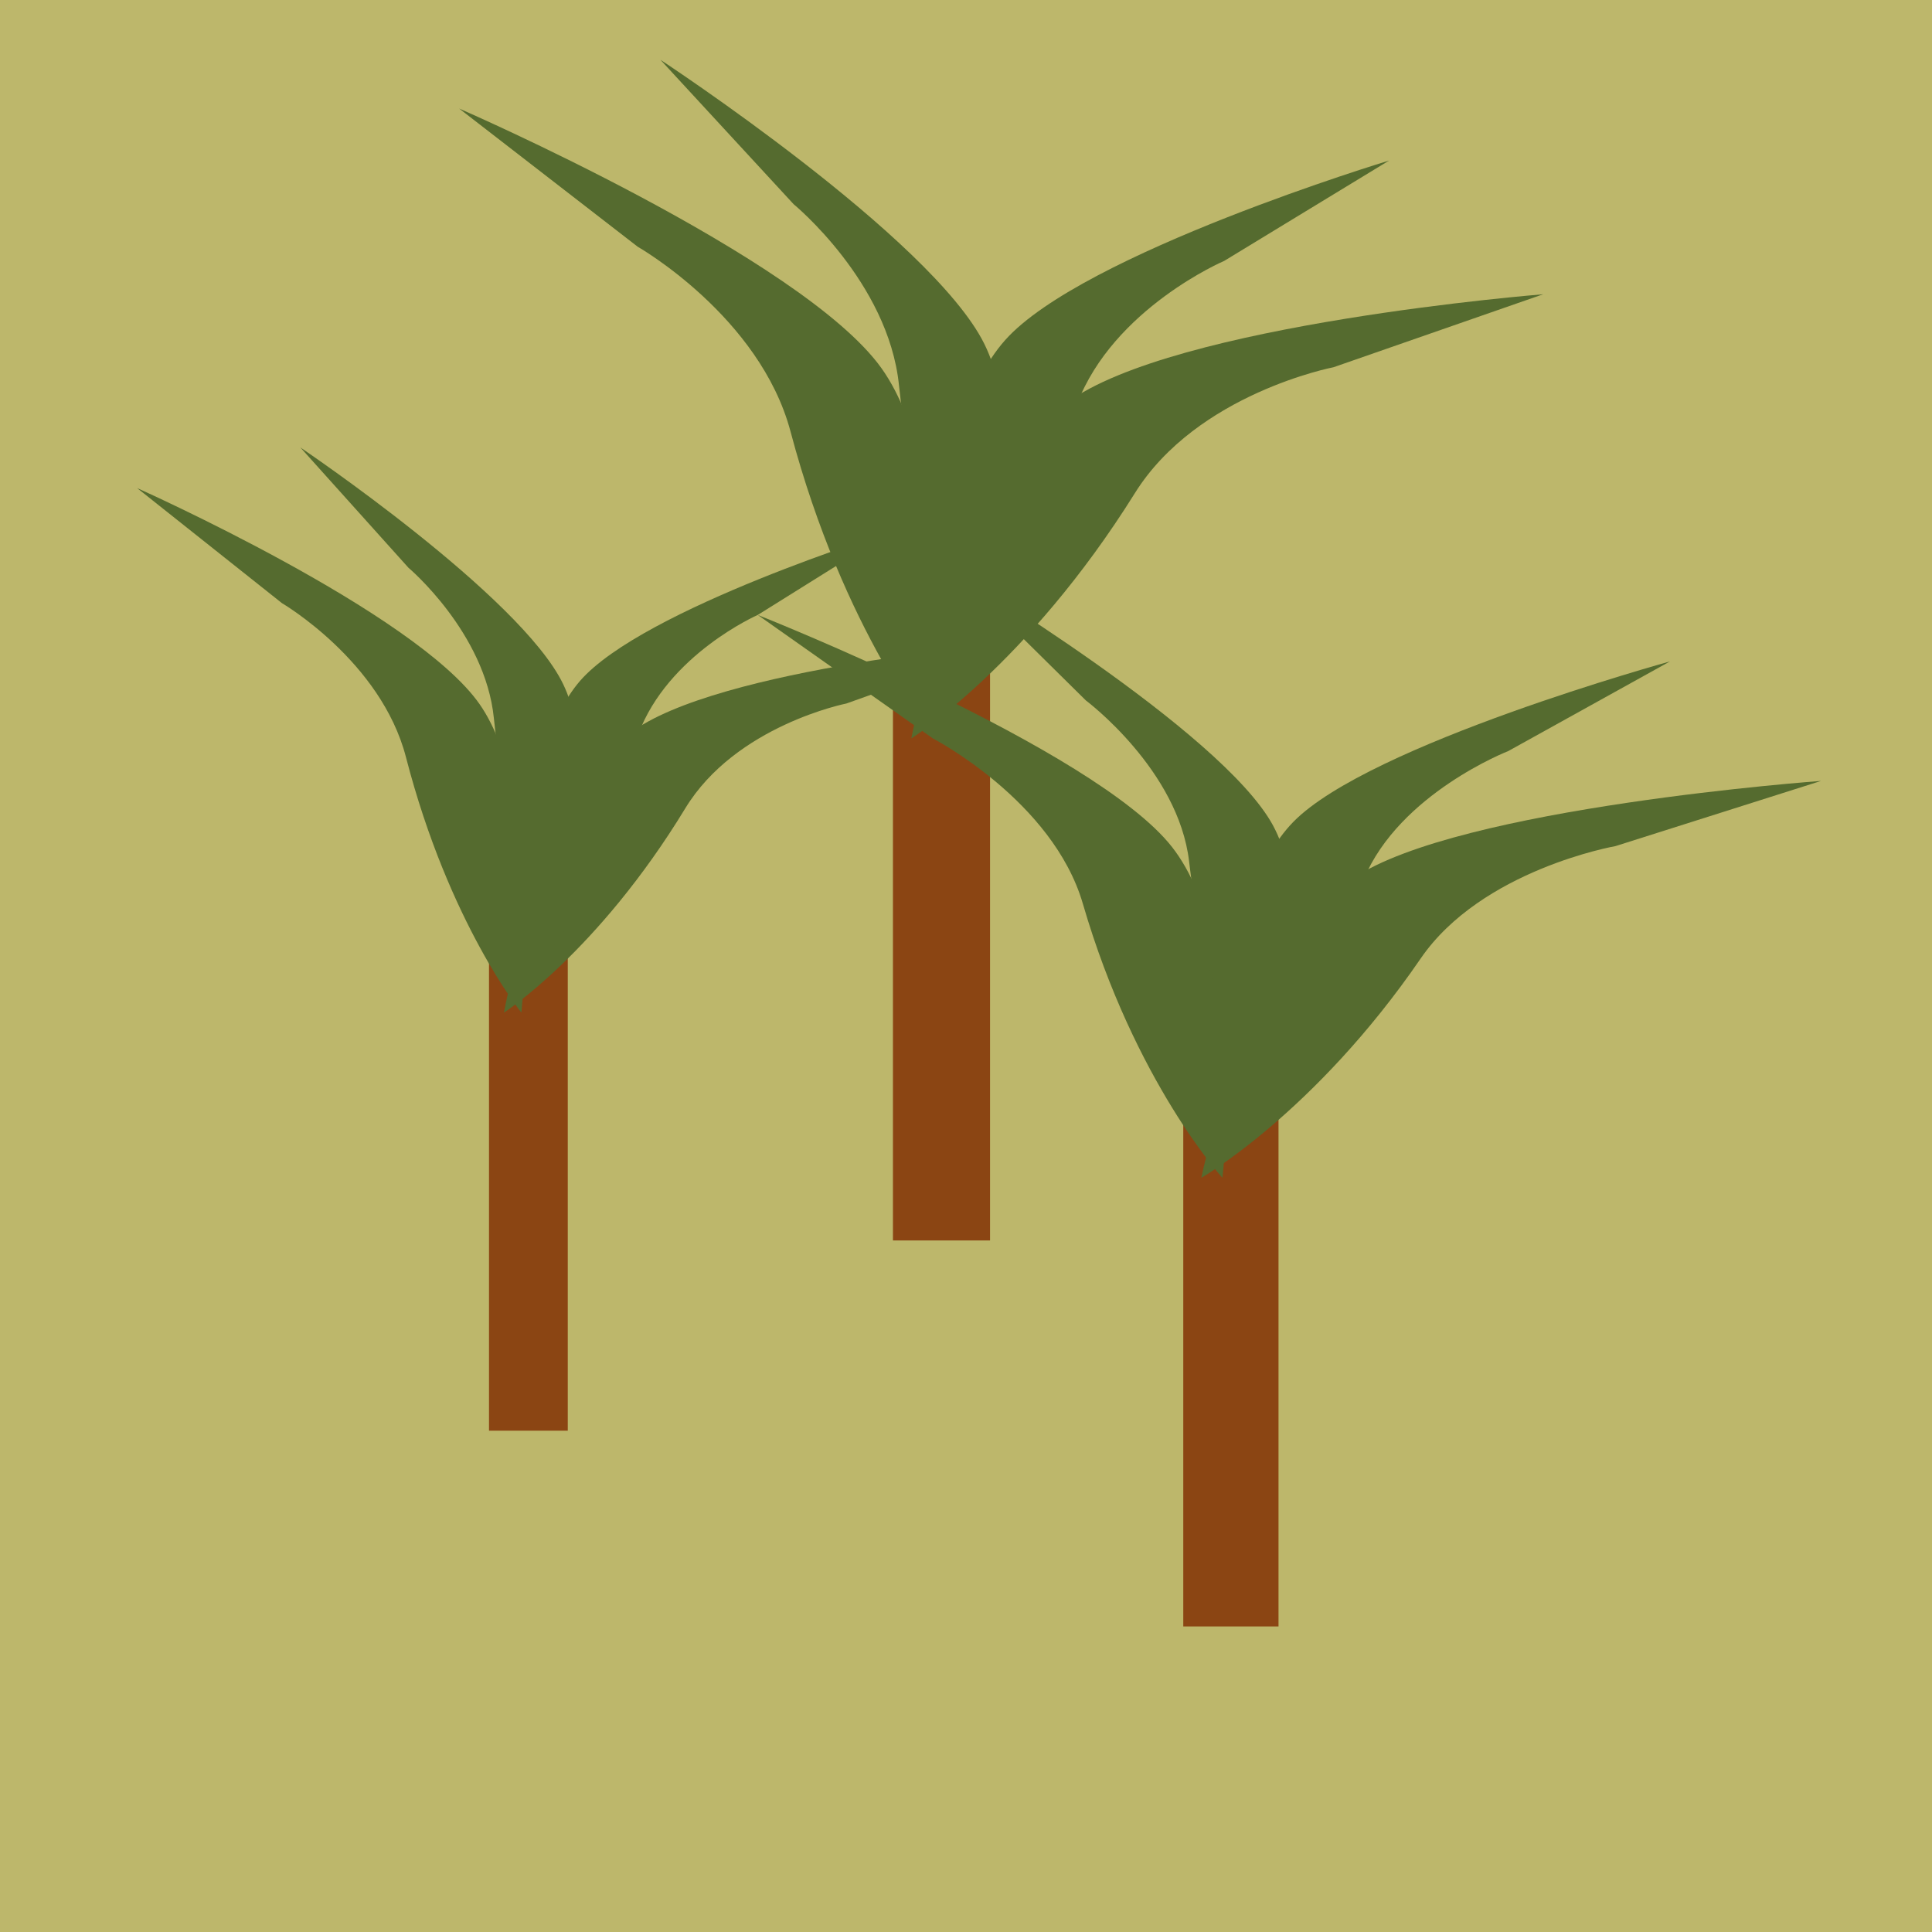
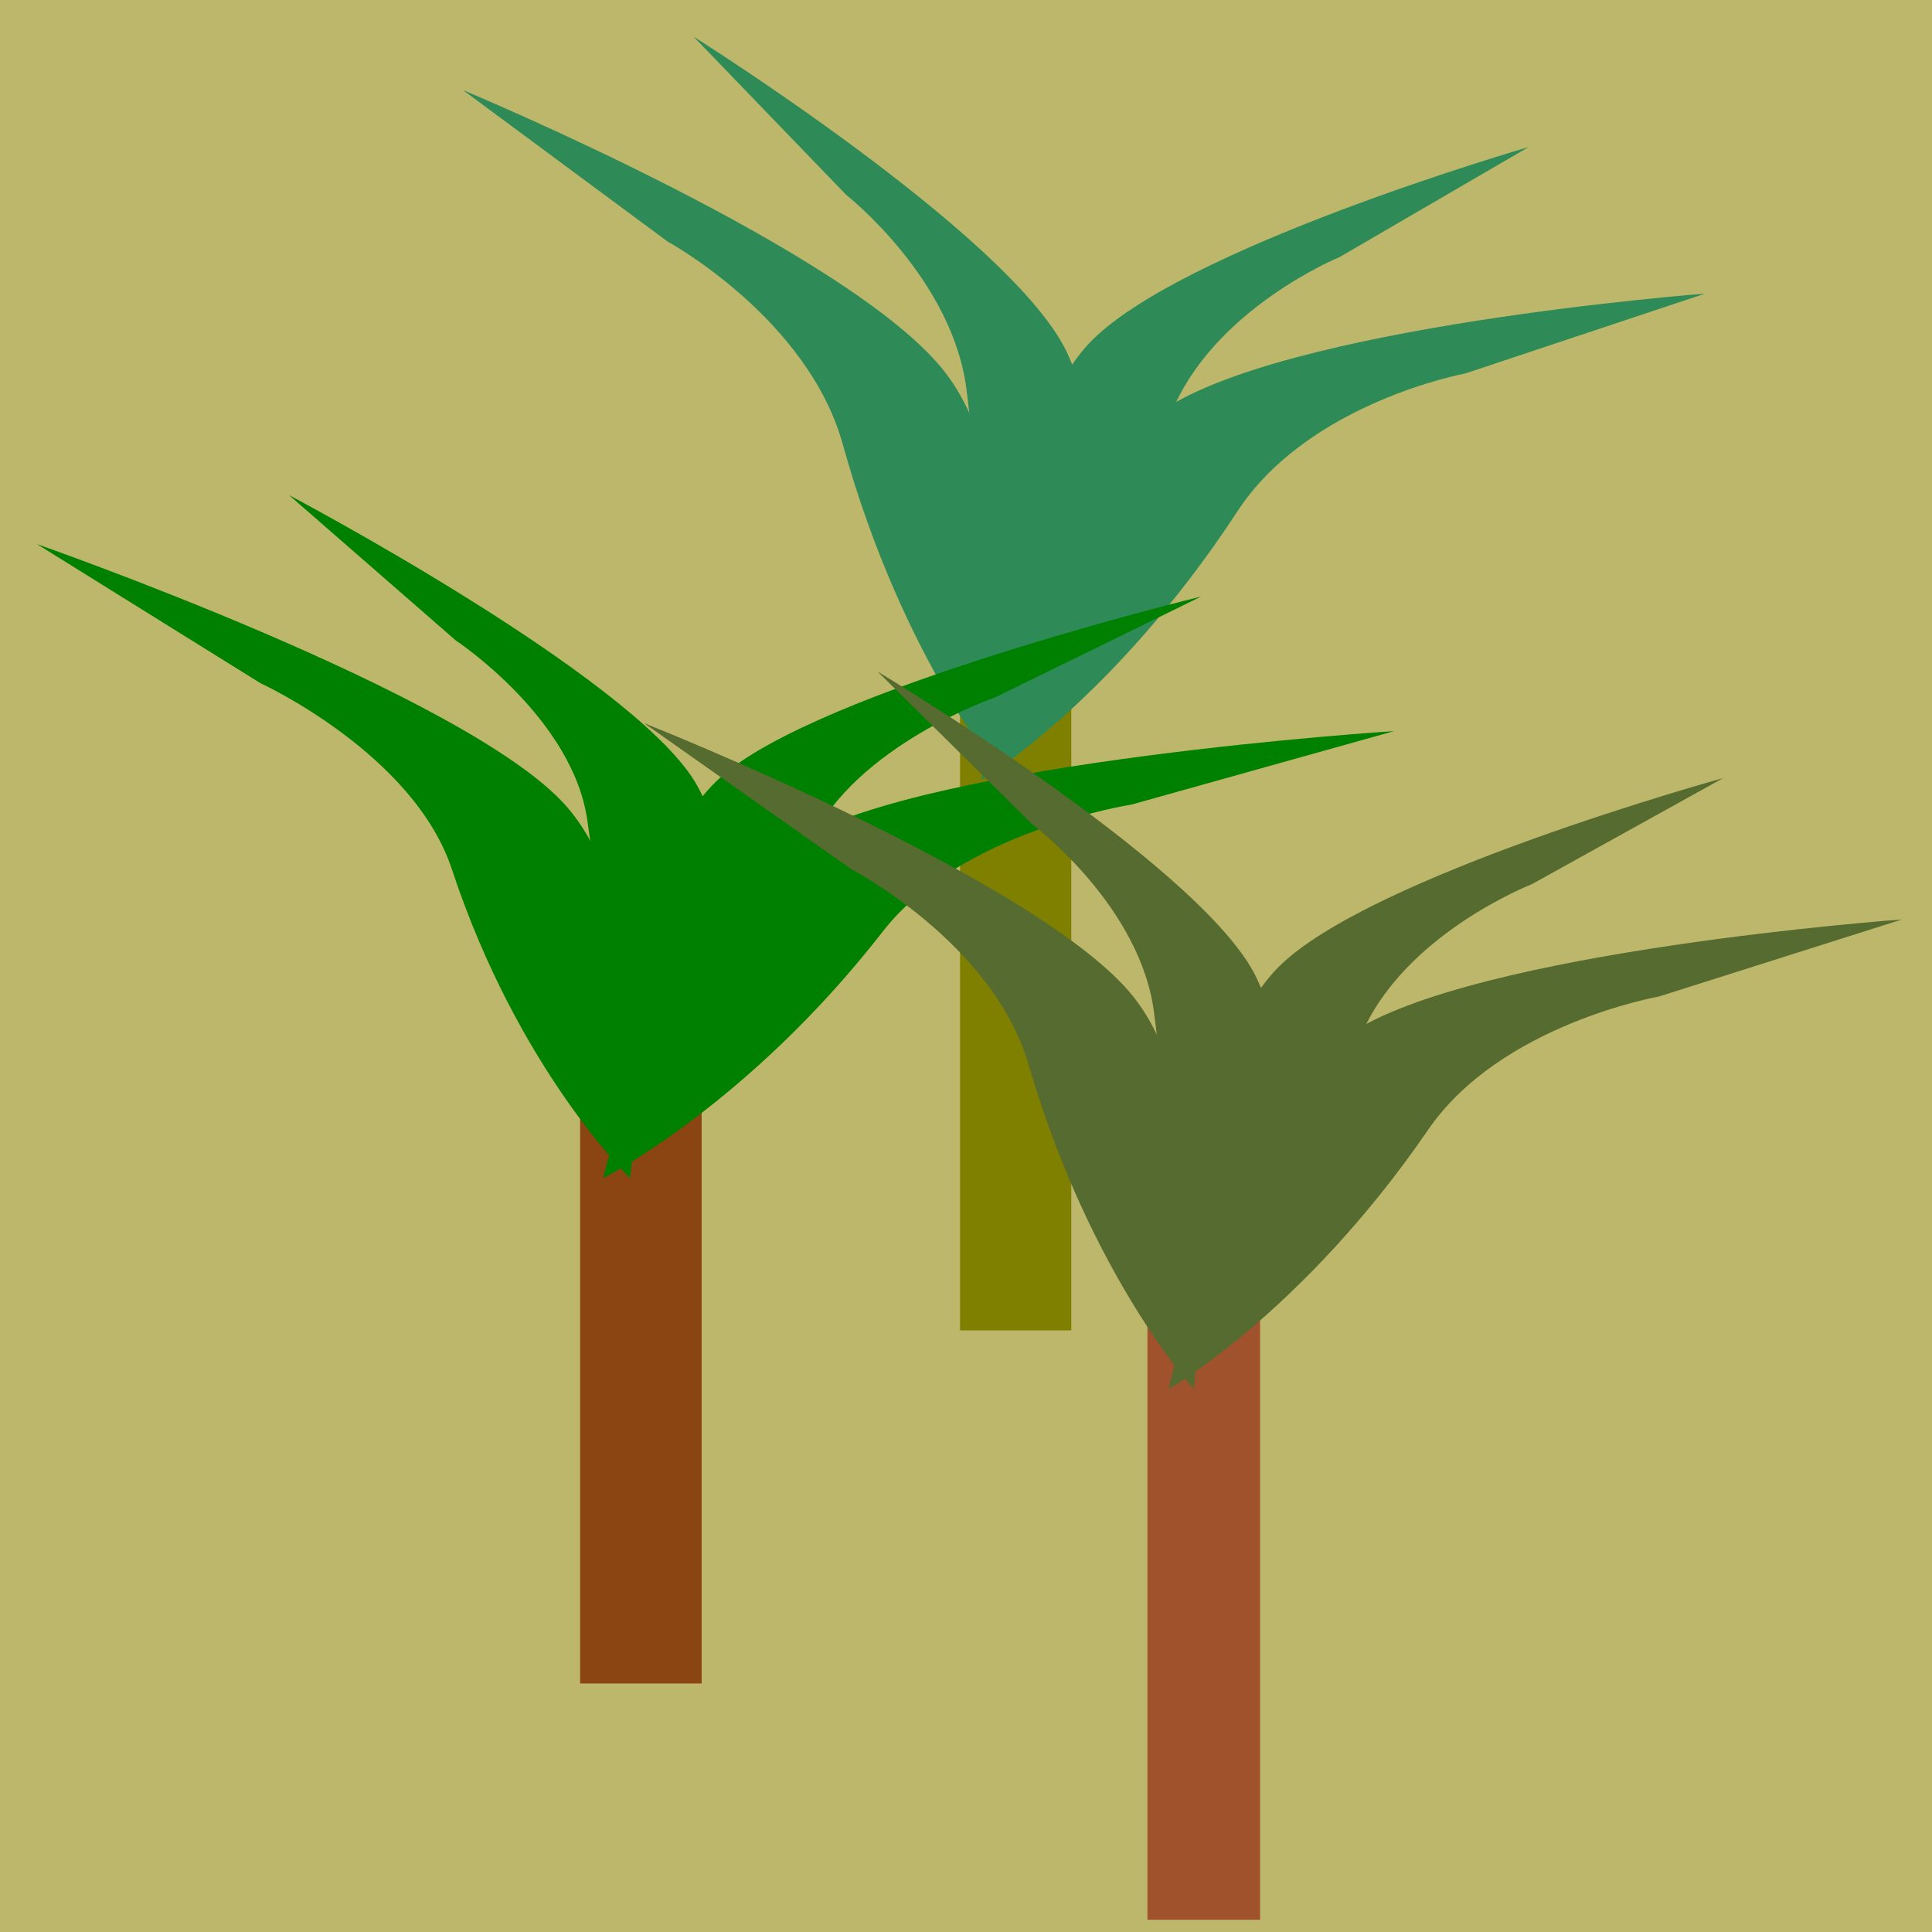
<svg xmlns="http://www.w3.org/2000/svg" width="192mm" height="192mm" viewBox="0 0 192 192" version="1.1" id="svg5">
  <defs id="defs2" />
  <g id="layer1">
    <rect style="fill:#bdb76b;stroke-width:53.09;stroke-linecap:square;stroke-dashoffset:1133.77;stop-color:#000000" id="rect1680" width="192" height="192" x="0" y="0" />
-     <g id="g2792" transform="matrix(0.6563827,0,0,0.7199083,10.13373,32.97902)">
+     <g id="g2804" transform="matrix(0.9271299,0,0,0.9472742,41.07949,-11.47288)">
+       <rect style="fill:#808000;stroke-width:30.587;stroke-linecap:square;stroke-dashoffset:1133.77;stop-color:#000000" id="rect2794" width="11.925" height="84.242" x="58.599" y="67.446" />
+       <path style="fill:#2e8b57;stroke:none;stroke-width:0.265px;stroke-linecap:butt;stroke-linejoin:miter;stroke-opacity:1" d="m 60.857,93.975 c 0,0 5.948,-29.448 19.073,-38.569 13.125,-9.121 58.526,-12.489 58.526,-12.489 l -25.744,8.387 c 0,0 -16.748,3.008 -24.4,14.476 C 75.045,85.662 60.857,93.975 60.857,93.975 Z" id="path2796" />
+       <path style="fill:#2e8b57;stroke:none;stroke-width:0.265px;stroke-linecap:butt;stroke-linejoin:miter;stroke-opacity:1" d="m 63.503,93.975 c 0,0 3.377,-29.852 -6.315,-42.561 C 47.495,38.704 5.319,21.565 5.319,21.565 L 27.246,37.449 c 0,0 15.016,8.003 18.78,21.266 6.525,22.994 17.477,35.26 17.477,35.26 z" id="path2798" />
+       <path style="fill:#2e8b57;stroke:none;stroke-width:0.228px;stroke-linecap:butt;stroke-linejoin:miter;stroke-opacity:1" d="m 62.895,84.171 c 0,0 -0.02,-25.989 9.478,-35.979 9.498,-9.99 47.167,-20.65 47.167,-20.65 L 99.287,39.079 c 0,0 -13.594,5.43 -18.081,16.468 -7.78,19.137 -18.311,28.624 -18.311,28.624 z" id="path2800" />
+       <path style="fill:#2e8b57;stroke:none;stroke-width:0.228px;stroke-linecap:butt;stroke-linejoin:miter;stroke-opacity:1" d="m 69.188,85.84 c 0,0 7.074,-25.008 0.644,-37.201 C 63.402,36.446 30.041,15.961 30.041,15.961 l 16.361,16.602 c 0,0 11.61,8.916 12.932,20.758 2.293,20.531 9.854,32.52 9.854,32.52 z" id="path2802" />
+     </g>
+     <g id="g2792" transform="matrix(1.012877,0,0,0.870139,-1.703448,35.31448)">
      <rect style="fill:#8b4513;stroke-width:30.587;stroke-linecap:square;stroke-dashoffset:1133.77;stop-color:#000000" id="rect2367" width="11.925" height="84.242" x="58.599" y="67.446" />
-       <path style="fill:#556b2f;stroke:none;stroke-width:0.265px;stroke-linecap:butt;stroke-linejoin:miter;stroke-opacity:1" d="m 60.857,93.975 c 0,0 5.948,-29.448 19.073,-38.569 13.125,-9.121 58.526,-12.489 58.526,-12.489 l -25.744,8.387 c 0,0 -16.748,3.008 -24.4,14.476 C 75.045,85.662 60.857,93.975 60.857,93.975 Z" id="path2424" />
-       <path style="fill:#556b2f;stroke:none;stroke-width:0.265px;stroke-linecap:butt;stroke-linejoin:miter;stroke-opacity:1" d="m 63.503,93.975 c 0,0 3.377,-29.852 -6.315,-42.561 C 47.495,38.704 5.319,21.565 5.319,21.565 L 27.246,37.449 c 0,0 15.016,8.003 18.78,21.266 6.525,22.994 17.477,35.26 17.477,35.26 z" id="path2781" />
-       <path style="fill:#556b2f;stroke:none;stroke-width:0.228px;stroke-linecap:butt;stroke-linejoin:miter;stroke-opacity:1" d="m 62.895,84.171 c 0,0 -0.02,-25.989 9.478,-35.979 9.498,-9.99 47.167,-20.65 47.167,-20.65 L 99.287,39.079 c 0,0 -13.594,5.43 -18.081,16.468 -7.78,19.137 -18.311,28.624 -18.311,28.624 z" id="path2783" />
-       <path style="fill:#556b2f;stroke:none;stroke-width:0.228px;stroke-linecap:butt;stroke-linejoin:miter;stroke-opacity:1" d="m 69.188,85.84 c 0,0 7.074,-25.008 0.644,-37.201 C 63.402,36.446 30.041,15.961 30.041,15.961 l 16.361,16.602 c 0,0 11.61,8.916 12.932,20.758 2.293,20.531 9.854,32.52 9.854,32.52 z" id="path2785" />
+       <path style="fill:#008000;stroke:none;stroke-width:0.265px;stroke-linecap:butt;stroke-linejoin:miter;stroke-opacity:1" d="m 60.857,93.975 c 0,0 5.948,-29.448 19.073,-38.569 13.125,-9.121 58.526,-12.489 58.526,-12.489 l -25.744,8.387 c 0,0 -16.748,3.008 -24.4,14.476 C 75.045,85.662 60.857,93.975 60.857,93.975 Z" id="path2424" />
+       <path style="fill:#008000;stroke:none;stroke-width:0.265px;stroke-linecap:butt;stroke-linejoin:miter;stroke-opacity:1" d="m 63.503,93.975 c 0,0 3.377,-29.852 -6.315,-42.561 C 47.495,38.704 5.319,21.565 5.319,21.565 L 27.246,37.449 c 0,0 15.016,8.003 18.78,21.266 6.525,22.994 17.477,35.26 17.477,35.26 z" id="path2781" />
+       <path style="fill:#008000;stroke:none;stroke-width:0.228px;stroke-linecap:butt;stroke-linejoin:miter;stroke-opacity:1" d="m 62.895,84.171 c 0,0 -0.02,-25.989 9.478,-35.979 9.498,-9.99 47.167,-20.65 47.167,-20.65 L 99.287,39.079 c 0,0 -13.594,5.43 -18.081,16.468 -7.78,19.137 -18.311,28.624 -18.311,28.624 z" id="path2783" />
+       <path style="fill:#008000;stroke:none;stroke-width:0.228px;stroke-linecap:butt;stroke-linejoin:miter;stroke-opacity:1" d="m 69.188,85.84 c 0,0 7.074,-25.008 0.644,-37.201 C 63.402,36.446 30.041,15.961 30.041,15.961 l 16.361,16.602 c 0,0 11.61,8.916 12.932,20.758 2.293,20.531 9.854,32.52 9.854,32.52 z" id="path2785" />
    </g>
-     <g id="g2804" transform="matrix(0.8091515,0,0,0.8644849,41.32449,-7.856865)">
-       <rect style="fill:#8b4513;stroke-width:30.587;stroke-linecap:square;stroke-dashoffset:1133.77;stop-color:#000000" id="rect2794" width="11.925" height="84.242" x="58.599" y="67.446" />
-       <path style="fill:#556b2f;stroke:none;stroke-width:0.265px;stroke-linecap:butt;stroke-linejoin:miter;stroke-opacity:1" d="m 60.857,93.975 c 0,0 5.948,-29.448 19.073,-38.569 13.125,-9.121 58.526,-12.489 58.526,-12.489 l -25.744,8.387 c 0,0 -16.748,3.008 -24.4,14.476 C 75.045,85.662 60.857,93.975 60.857,93.975 Z" id="path2796" />
-       <path style="fill:#556b2f;stroke:none;stroke-width:0.265px;stroke-linecap:butt;stroke-linejoin:miter;stroke-opacity:1" d="m 63.503,93.975 c 0,0 3.377,-29.852 -6.315,-42.561 C 47.495,38.704 5.319,21.565 5.319,21.565 L 27.246,37.449 c 0,0 15.016,8.003 18.78,21.266 6.525,22.994 17.477,35.26 17.477,35.26 z" id="path2798" />
-       <path style="fill:#556b2f;stroke:none;stroke-width:0.228px;stroke-linecap:butt;stroke-linejoin:miter;stroke-opacity:1" d="m 62.895,84.171 c 0,0 -0.02,-25.989 9.478,-35.979 9.498,-9.99 47.167,-20.65 47.167,-20.65 L 99.287,39.079 c 0,0 -13.594,5.43 -18.081,16.468 -7.78,19.137 -18.311,28.624 -18.311,28.624 z" id="path2800" />
-       <path style="fill:#556b2f;stroke:none;stroke-width:0.228px;stroke-linecap:butt;stroke-linejoin:miter;stroke-opacity:1" d="m 69.188,85.84 c 0,0 7.074,-25.008 0.644,-37.201 C 63.402,36.446 30.041,15.961 30.041,15.961 l 16.361,16.602 c 0,0 11.61,8.916 12.932,20.758 2.293,20.531 9.854,32.52 9.854,32.52 z" id="path2802" />
-     </g>
-     <g id="g2816" transform="matrix(0.7936924,0,0,0.7725186,71.08256,44.45293)">
-       <rect style="fill:#8b4513;stroke-width:30.587;stroke-linecap:square;stroke-dashoffset:1133.77;stop-color:#000000" id="rect2806" width="11.925" height="84.242" x="58.599" y="67.446" />
+     <g id="g2816" transform="matrix(0.9389791,0,0,0.9139293,59.00689,52.15212)">
+       <rect style="fill:#a0522d;stroke-width:30.587;stroke-linecap:square;stroke-dashoffset:1133.77;stop-color:#000000" id="rect2806" width="11.925" height="84.242" x="58.599" y="67.446" />
      <path style="fill:#556b2f;stroke:none;stroke-width:0.265px;stroke-linecap:butt;stroke-linejoin:miter;stroke-opacity:1" d="m 60.857,93.975 c 0,0 5.948,-29.448 19.073,-38.569 13.125,-9.121 58.526,-12.489 58.526,-12.489 l -25.744,8.387 c 0,0 -16.748,3.008 -24.4,14.476 C 75.045,85.662 60.857,93.975 60.857,93.975 Z" id="path2808" />
      <path style="fill:#556b2f;stroke:none;stroke-width:0.265px;stroke-linecap:butt;stroke-linejoin:miter;stroke-opacity:1" d="m 63.503,93.975 c 0,0 3.377,-29.852 -6.315,-42.561 C 47.495,38.704 5.319,21.565 5.319,21.565 L 27.246,37.449 c 0,0 15.016,8.003 18.78,21.266 6.525,22.994 17.477,35.26 17.477,35.26 z" id="path2810" />
      <path style="fill:#556b2f;stroke:none;stroke-width:0.228px;stroke-linecap:butt;stroke-linejoin:miter;stroke-opacity:1" d="m 62.895,84.171 c 0,0 -0.02,-25.989 9.478,-35.979 9.498,-9.99 47.167,-20.65 47.167,-20.65 L 99.287,39.079 c 0,0 -13.594,5.43 -18.081,16.468 -7.78,19.137 -18.311,28.624 -18.311,28.624 z" id="path2812" />
      <path style="fill:#556b2f;stroke:none;stroke-width:0.228px;stroke-linecap:butt;stroke-linejoin:miter;stroke-opacity:1" d="m 69.188,85.84 c 0,0 7.074,-25.008 0.644,-37.201 C 63.402,36.446 30.041,15.961 30.041,15.961 l 16.361,16.602 c 0,0 11.61,8.916 12.932,20.758 2.293,20.531 9.854,32.52 9.854,32.52 z" id="path2814" />
    </g>
  </g>
</svg>
